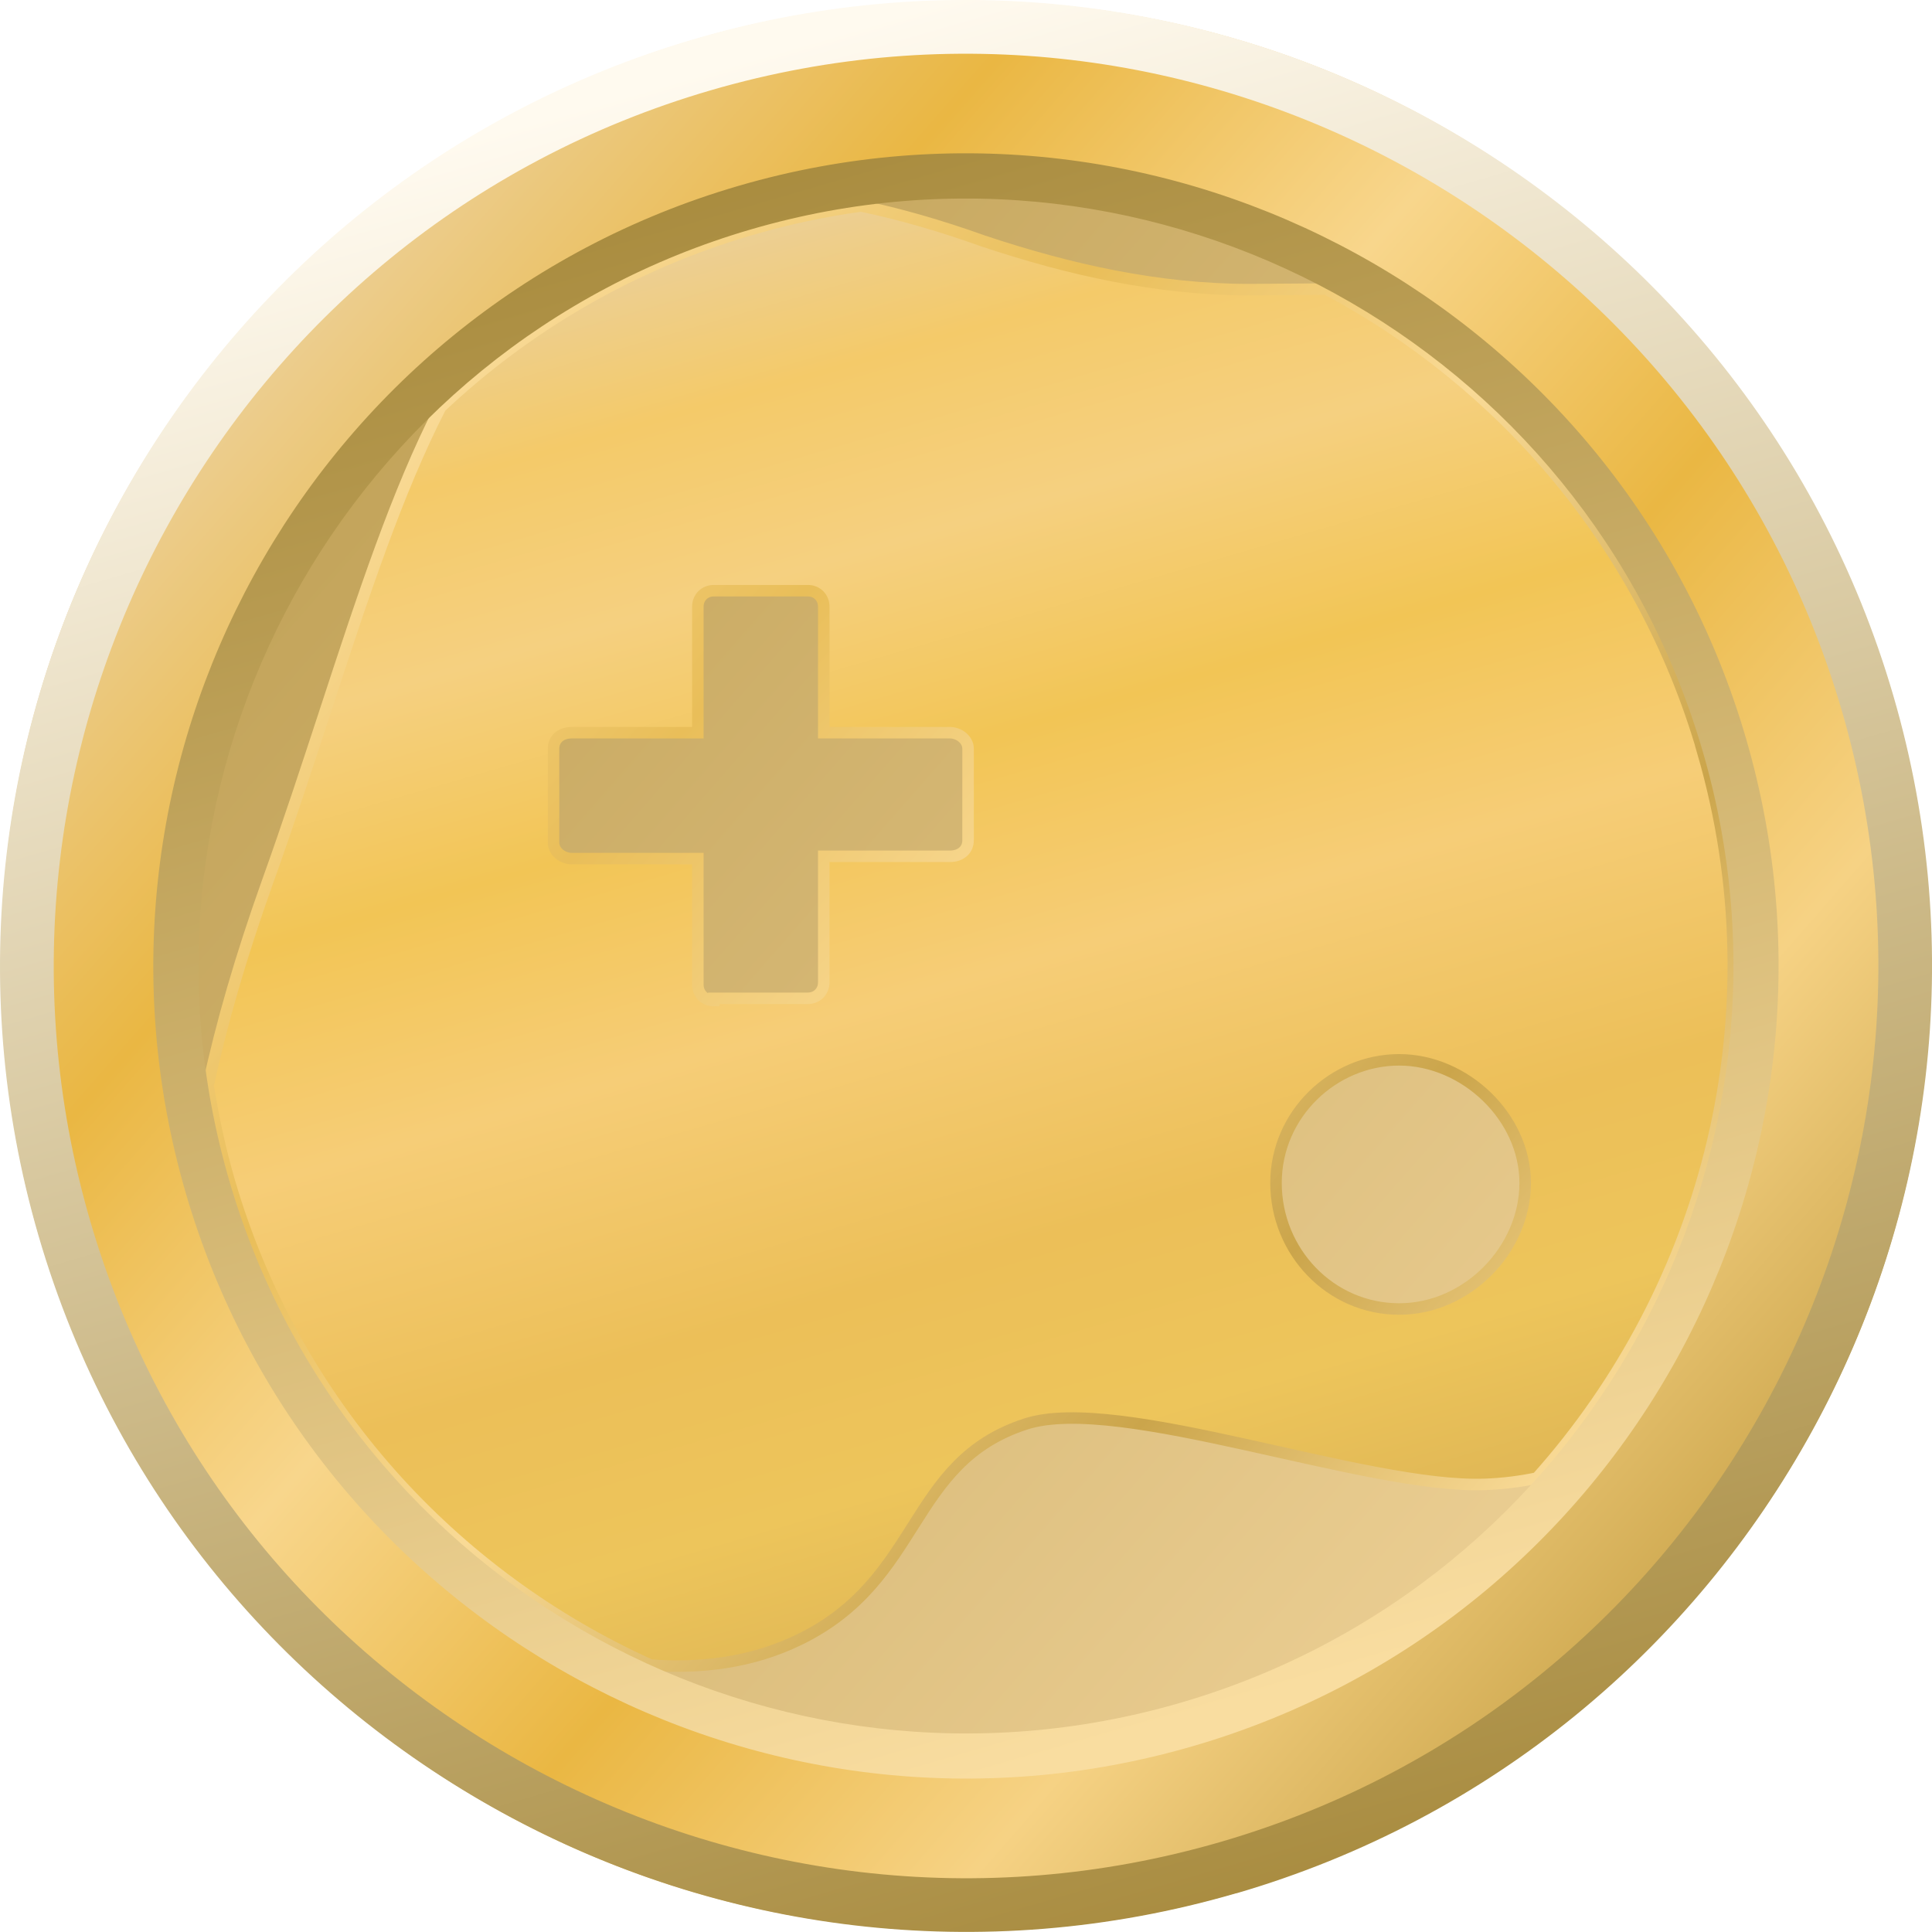
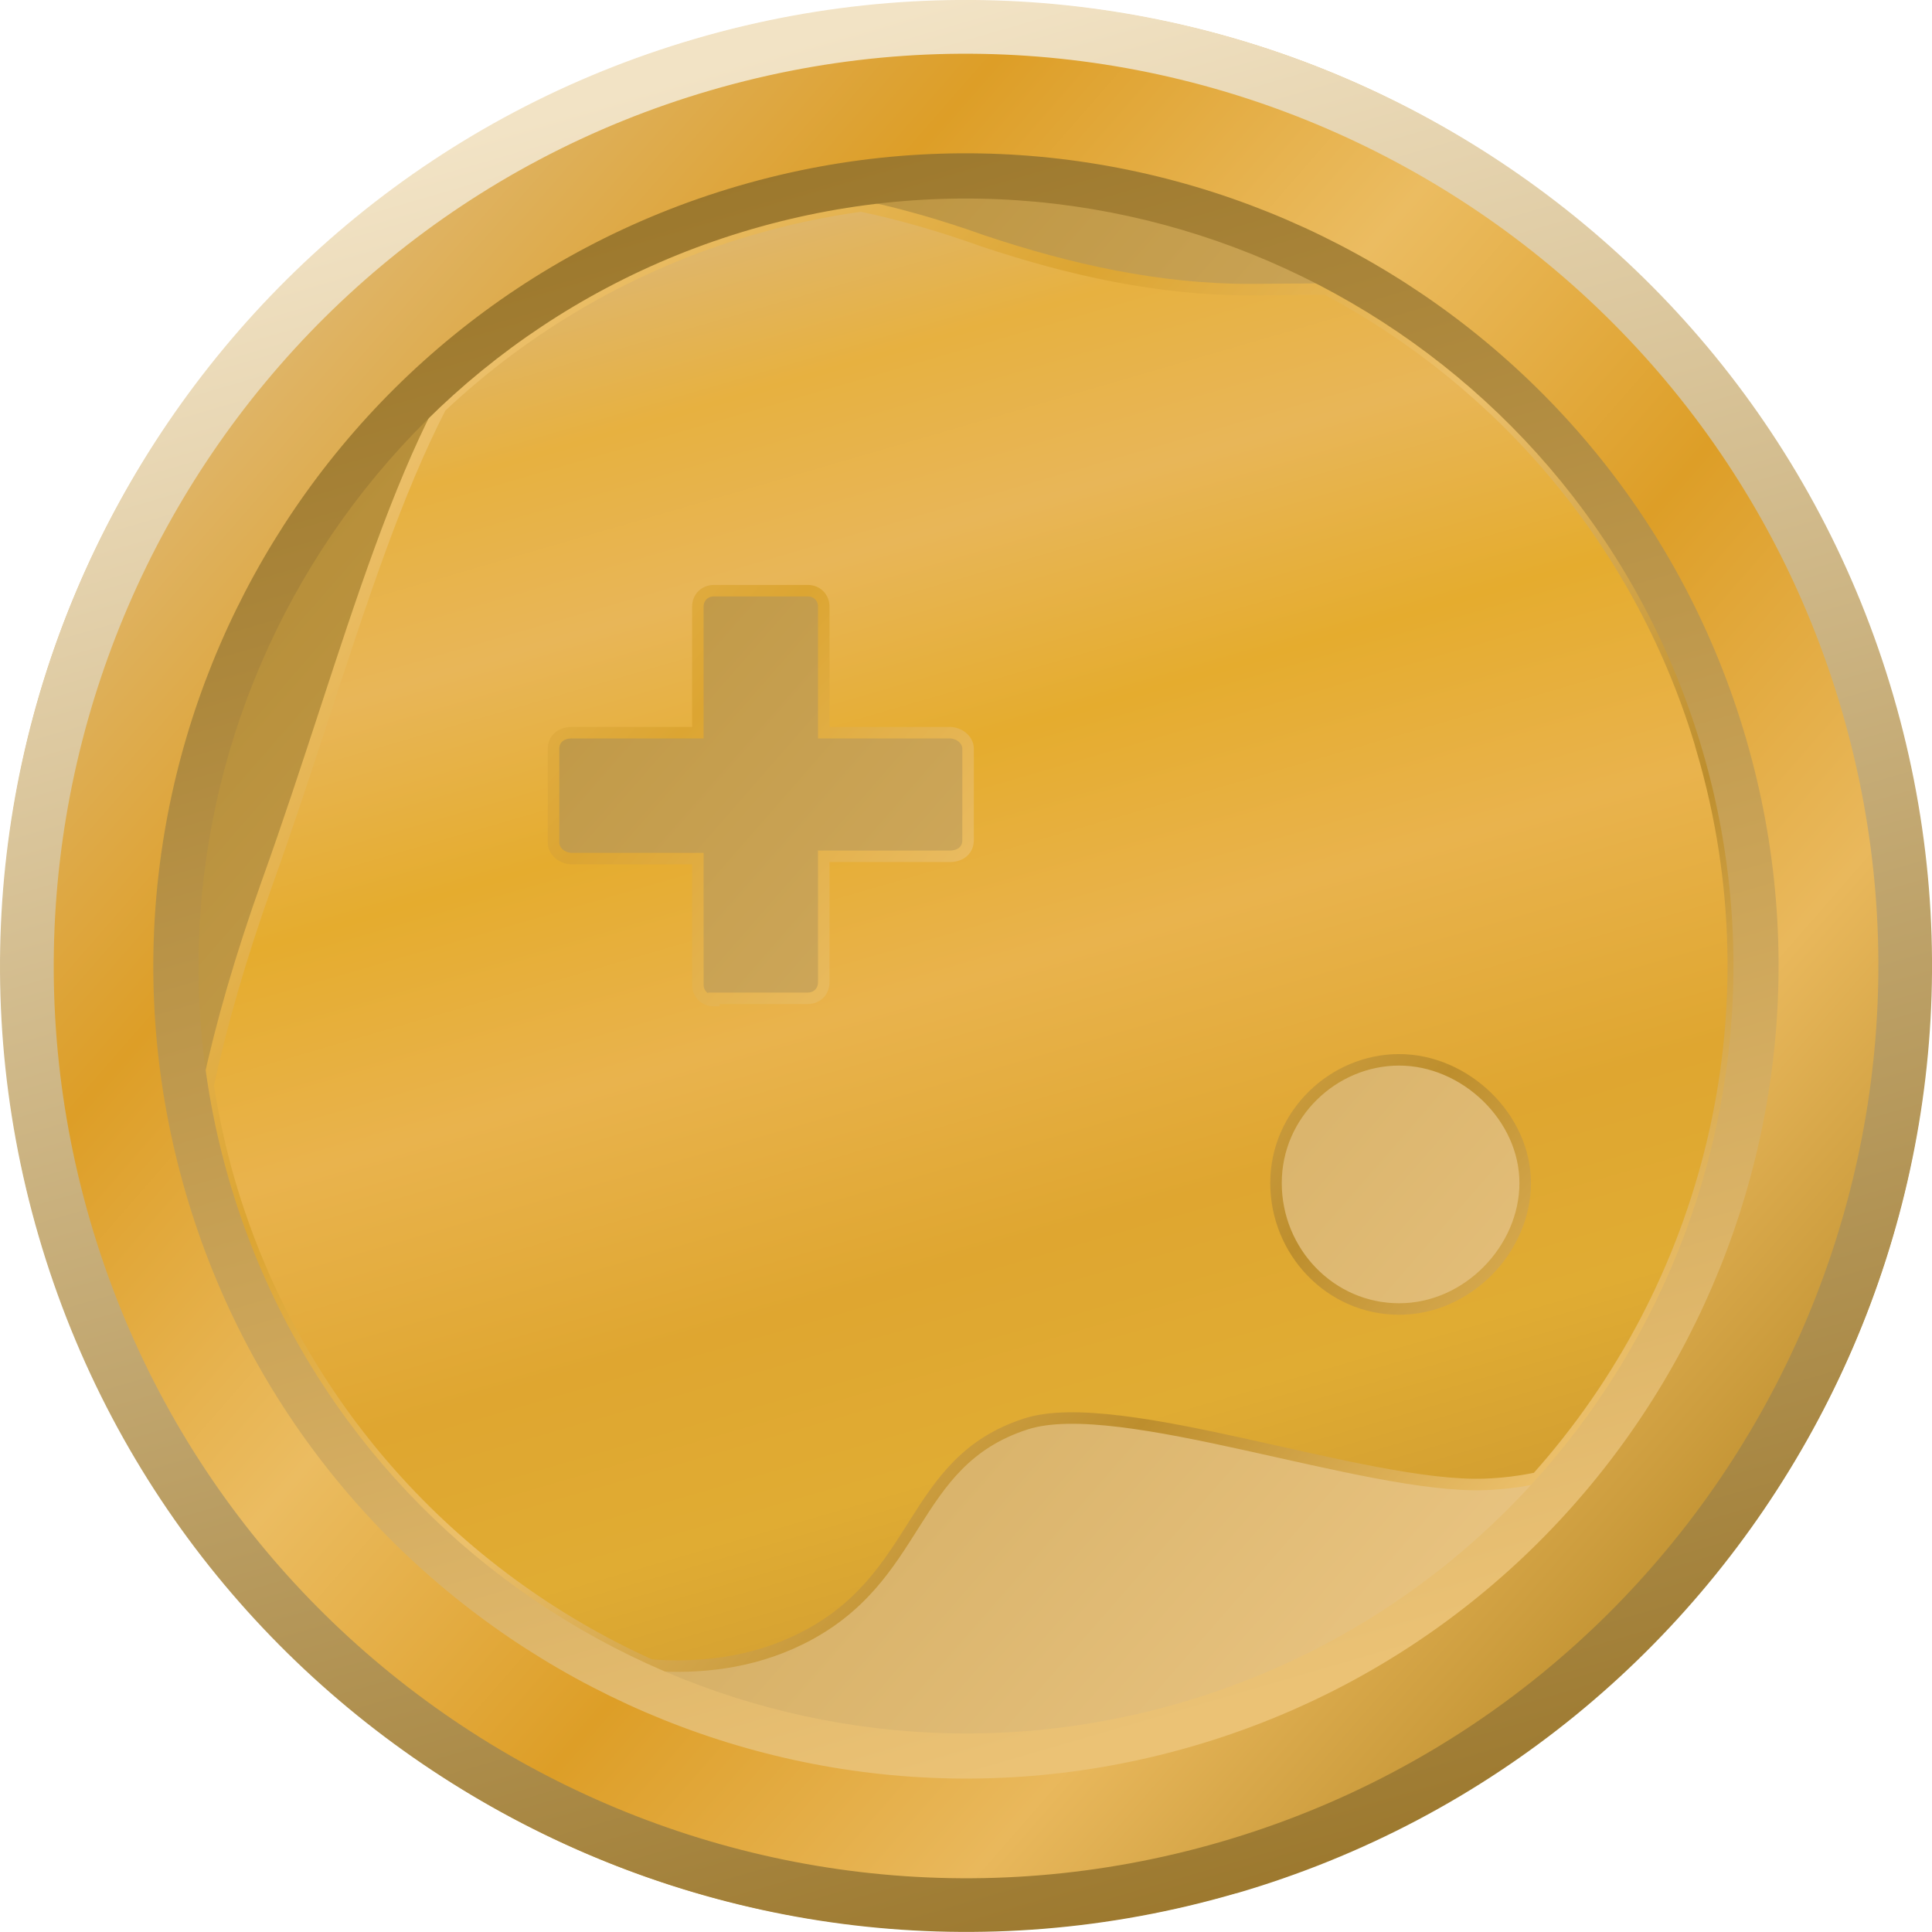
- <svg xmlns="http://www.w3.org/2000/svg" id="RatingGold-Layer_2" viewBox="0 0 168.02 168.02">
+ <svg xmlns="http://www.w3.org/2000/svg" id="Layer_2" viewBox="0 0 168.02 168.02">
  <defs>
-     <style>.RatingGold-cls-1{fill:url(#RatingGold-linear-gradient-3);fill-rule:evenodd;stroke:url(#RatingGold-linear-gradient-4);stroke-miterlimit:10;}.RatingGold-cls-2{fill:url(#RatingGold-linear-gradient-2);}.RatingGold-cls-3{fill:url(#RatingGold-linear-gradient-5);}.RatingGold-cls-4{fill:url(#RatingGold-linear-gradient-6);}.RatingGold-cls-5{fill:url(#RatingGold-linear-gradient);}</style>
-     <linearGradient id="RatingGold-linear-gradient" x1="29.45" y1="36.35" x2="141.36" y2="134.11" gradientUnits="userSpaceOnUse">
-       <stop offset="0" stop-color="#c2a359" />
-       <stop offset="1" stop-color="#eccf94" />
+     <style>.ratingGold-cls-1{fill:url(#ratingGold-lineargradient-3);fill-rule:evenodd;stroke:url(#ratingGold-lineargradient-4);stroke-miterlimit:10;}.ratingGold-cls-2{fill:url(#ratingGold-lineargradient-2);}.ratingGold-cls-3{fill:url(#ratingGold-lineargradient-5);}.ratingGold-cls-4{fill:url(#ratingGold-lineargradient-6);}.ratingGold-cls-5{fill:url(#ratingGold-lineargradient);}</style>
+     <linearGradient id="ratingGold-lineargradient" x1="29.45" y1="36.35" x2="141.36" y2="134.11" gradientUnits="userSpaceOnUse">
+       <stop offset="0" stop-color="#b58d37" />
+       <stop offset="1" stop-color="#ebc684" />
    </linearGradient>
-     <linearGradient id="RatingGold-linear-gradient-2" x1="22.39" y1="30.19" x2="148.78" y2="140.59" gradientUnits="userSpaceOnUse">
-       <stop offset="0" stop-color="#eccf94" />
-       <stop offset=".19" stop-color="#eab743" />
-       <stop offset=".4" stop-color="#f8d68c" />
-       <stop offset=".6" stop-color="#eab743" />
-       <stop offset=".8" stop-color="#f6d284" />
-       <stop offset="1" stop-color="#cba54b" />
+     <linearGradient id="ratingGold-lineargradient-2" x1="22.39" y1="30.19" x2="148.78" y2="140.59" gradientUnits="userSpaceOnUse">
+       <stop offset="0" stop-color="#dfb66b" />
+       <stop offset=".19" stop-color="#dd9e27" />
+       <stop offset=".4" stop-color="#ebbc61" />
+       <stop offset=".6" stop-color="#dd9e27" />
+       <stop offset=".8" stop-color="#e9b85c" />
+       <stop offset="1" stop-color="#bd8e2d" />
    </linearGradient>
-     <linearGradient id="RatingGold-linear-gradient-3" x1="99.83" y1="138.39" x2="65.37" y2="19.93" gradientUnits="userSpaceOnUse">
-       <stop offset="0" stop-color="#e0b755" />
-       <stop offset=".12" stop-color="#edc55b" />
-       <stop offset=".26" stop-color="#ecbf58" />
-       <stop offset=".45" stop-color="#f6cd77" />
-       <stop offset=".61" stop-color="#f2c555" />
-       <stop offset=".76" stop-color="#f5d080" />
-       <stop offset=".89" stop-color="#f4ca69" />
-       <stop offset="1" stop-color="#eccf94" />
+     <linearGradient id="ratingGold-lineargradient-3" x1="99.83" y1="138.39" x2="65.37" y2="19.93" gradientUnits="userSpaceOnUse">
+       <stop offset="0" stop-color="#d39f31" />
+       <stop offset=".12" stop-color="#e0ac33" />
+       <stop offset=".26" stop-color="#dfa630" />
+       <stop offset=".45" stop-color="#e9b34d" />
+       <stop offset=".61" stop-color="#e5ac2e" />
+       <stop offset=".76" stop-color="#e8b658" />
+       <stop offset=".89" stop-color="#e7b140" />
+       <stop offset="1" stop-color="#dfb66b" />
    </linearGradient>
-     <linearGradient id="RatingGold-linear-gradient-4" x1="33.63" y1="40" x2="134.62" y2="128.22" gradientUnits="userSpaceOnUse">
-       <stop offset="0" stop-color="#f9da96" />
-       <stop offset=".26" stop-color="#e9be59" />
-       <stop offset=".5" stop-color="#f9da96" />
-       <stop offset=".78" stop-color="#cba54b" />
-       <stop offset="1" stop-color="#f9da96" />
+     <linearGradient id="ratingGold-lineargradient-4" x1="33.63" y1="40" x2="134.62" y2="128.22" gradientUnits="userSpaceOnUse">
+       <stop offset="0" stop-color="#ecc06b" />
+       <stop offset=".26" stop-color="#dca532" />
+       <stop offset=".5" stop-color="#ecc06b" />
+       <stop offset=".78" stop-color="#bd8e2d" />
+       <stop offset="1" stop-color="#ecc06b" />
    </linearGradient>
-     <linearGradient id="RatingGold-linear-gradient-5" x1="-296.15" y1="112.78" x2="-296.21" y2="254.11" gradientTransform="translate(-149.69 340.72) rotate(163.75)" gradientUnits="userSpaceOnUse">
-       <stop offset="0" stop-color="#f9dda0" />
-       <stop offset="1" stop-color="#a88b3e" />
+     <linearGradient id="ratingGold-lineargradient-5" x1="-296.15" y1="112.78" x2="-296.21" y2="254.11" gradientTransform="translate(-149.69 340.72) rotate(163.75)" gradientUnits="userSpaceOnUse">
+       <stop offset="0" stop-color="#ebc275" />
+       <stop offset="1" stop-color="#9b772c" />
    </linearGradient>
-     <linearGradient id="RatingGold-linear-gradient-6" x1="97.9" y1="57.09" x2="97.83" y2="225.09" gradientTransform="translate(-48.63 -21.36) rotate(-16.25)" gradientUnits="userSpaceOnUse">
-       <stop offset="0" stop-color="#fffaef" />
-       <stop offset="1" stop-color="#a88b3e" />
+     <linearGradient id="ratingGold-lineargradient-6" x1="97.9" y1="57.09" x2="97.83" y2="225.09" gradientTransform="translate(-48.63 -21.36) rotate(-16.25)" gradientUnits="userSpaceOnUse">
+       <stop offset="0" stop-color="#f2e3c5" />
+       <stop offset="1" stop-color="#9b772c" />
    </linearGradient>
  </defs>
  <g id="RatingGold">
-     <path class="RatingGold-cls-5" d="M84.01,9.68C43.02,9.68,9.68,43.02,9.68,84.01s33.35,74.33,74.33,74.33,74.33-33.35,74.33-74.33S125,9.68,84.01,9.68Z" />
-     <path class="RatingGold-cls-2" d="M84.01,167.96C37.72,167.96.06,130.3.06,84.01S37.72.06,84.01.06s83.95,37.66,83.95,83.95-37.66,83.95-83.95,83.95ZM84.01,14.06C45.44,14.06,14.06,45.44,14.06,84.01s31.38,69.95,69.95,69.95,69.95-31.38,69.95-69.95S122.58,14.06,84.01,14.06Z" />
-     <path class="RatingGold-cls-1" d="M148.08,65.34c-5.23-17.96-17.4-32.04-32.74-40.2l-6.67.05c-7.97,0-15.69-1.74-23.16-4.23-3.83-1.37-7.36-2.37-10.62-3.05-3.18.44-6.38,1.11-9.55,2.04-10.46,3.05-19.59,8.46-27.02,15.46-3.79,7.38-6.77,16.47-10,26.33-1.59,4.85-3.24,9.9-5.08,15.02-2.31,6.47-4,12.33-5.14,17.65.44,2.76,1.03,5.53,1.83,8.28,5.67,19.46,19.49,34.37,36.66,42.12,4.28.31,8.76-.18,12.95-2.23,10.74-5.24,9.37-15.43,19.7-18.75,8.1-2.6,29.56,5.66,39.93,5.26,1.58-.06,3.07-.25,4.49-.55,14.85-16.61,21.09-40.28,14.41-63.2ZM84.19,73.08c0,.8-.6,1.39-1.59,1.39h-10.96v10.96c0,.8-.6,1.39-1.39,1.39h-8.17v.2c-.8,0-1.39-.6-1.39-1.39v-10.96h-10.96c-.8,0-1.59-.6-1.59-1.39v-8.17c0-.8.6-1.39,1.59-1.39h10.96v-10.96c0-.8.6-1.39,1.39-1.39h8.17c.8,0,1.39.6,1.39,1.39v10.96h10.96c.8,0,1.59.6,1.59,1.39v7.97ZM121.68,113.84c-5.98,0-10.71-4.98-10.71-10.96s4.98-10.71,10.71-10.71,10.96,4.98,10.96,10.71-4.98,10.96-10.96,10.96Z" />
-     <path class="RatingGold-cls-3" d="M64.24,16.16c37.41-10.9,76.71,10.67,87.61,48.08,10.9,37.41-10.67,76.71-48.08,87.61-37.41,10.9-76.71-10.67-87.61-48.08C5.26,66.37,26.83,27.07,64.24,16.16ZM102.68,148.08c35.33-10.3,55.7-47.41,45.4-82.74-10.29-35.33-47.41-55.7-82.74-45.4C30.01,30.23,9.64,67.35,19.94,102.68c10.29,35.33,47.41,55.7,82.74,45.4Z" />
-     <path class="RatingGold-cls-4" d="M107.51,164.65c-44.47,12.96-91.19-12.68-104.15-57.15C-9.59,63.04,16.04,16.32,60.51,3.36c44.47-12.96,91.19,12.68,104.15,57.15,12.96,44.47-12.68,91.19-57.15,104.15ZM61.82,7.85C19.82,20.08-4.39,64.21,7.85,106.2c12.24,42,56.36,66.21,98.36,53.97,42-12.24,66.21-56.36,53.97-98.36C147.93,19.82,103.81-4.39,61.82,7.85Z" />
+     <path class="ratingGold-cls-5" d="M84.01,9.68C43.02,9.68,9.68,43.02,9.68,84.01s33.35,74.33,74.33,74.33,74.33-33.35,74.33-74.33S125,9.68,84.01,9.68Z" />
+     <path class="ratingGold-cls-2" d="M84.01,167.96C37.72,167.96.06,130.3.06,84.01S37.72.06,84.01.06s83.95,37.66,83.95,83.95-37.66,83.95-83.95,83.95ZM84.01,14.06C45.44,14.06,14.06,45.44,14.06,84.01s31.38,69.95,69.95,69.95,69.95-31.38,69.95-69.95S122.58,14.06,84.01,14.06Z" />
+     <path class="ratingGold-cls-1" d="M148.08,65.34c-5.23-17.96-17.4-32.04-32.74-40.2l-6.67.05c-7.97,0-15.69-1.74-23.16-4.23-3.83-1.37-7.36-2.37-10.62-3.05-3.18.44-6.38,1.11-9.55,2.04-10.46,3.05-19.59,8.46-27.02,15.46-3.79,7.38-6.77,16.47-10,26.33-1.59,4.85-3.24,9.9-5.08,15.02-2.31,6.47-4,12.33-5.14,17.65.44,2.76,1.03,5.53,1.83,8.28,5.67,19.46,19.49,34.37,36.66,42.12,4.28.31,8.76-.18,12.95-2.23,10.74-5.24,9.37-15.43,19.7-18.75,8.1-2.6,29.56,5.66,39.93,5.26,1.58-.06,3.07-.25,4.49-.55,14.85-16.61,21.09-40.28,14.41-63.2ZM84.19,73.08c0,.8-.6,1.39-1.59,1.39h-10.96v10.96c0,.8-.6,1.39-1.39,1.39h-8.17v.2c-.8,0-1.39-.6-1.39-1.39v-10.96h-10.96c-.8,0-1.59-.6-1.59-1.39v-8.17c0-.8.6-1.39,1.59-1.39h10.96v-10.96c0-.8.6-1.39,1.39-1.39h8.17c.8,0,1.39.6,1.39,1.39v10.96h10.96c.8,0,1.59.6,1.59,1.39v7.97ZM121.68,113.84c-5.98,0-10.71-4.98-10.71-10.96s4.98-10.71,10.71-10.71,10.96,4.98,10.96,10.71-4.98,10.96-10.96,10.96Z" />
+     <path class="ratingGold-cls-3" d="M64.24,16.16c37.41-10.9,76.71,10.67,87.61,48.08,10.9,37.41-10.67,76.71-48.08,87.61-37.41,10.9-76.71-10.67-87.61-48.08C5.26,66.37,26.83,27.07,64.24,16.16ZM102.68,148.08c35.33-10.3,55.7-47.41,45.4-82.74-10.29-35.33-47.41-55.7-82.74-45.4C30.01,30.23,9.64,67.35,19.94,102.68c10.29,35.33,47.41,55.7,82.74,45.4Z" />
+     <path class="ratingGold-cls-4" d="M107.51,164.65c-44.47,12.96-91.19-12.68-104.15-57.15C-9.59,63.04,16.04,16.32,60.51,3.36c44.47-12.96,91.19,12.68,104.15,57.15,12.96,44.47-12.68,91.19-57.15,104.15ZM61.82,7.85C19.82,20.08-4.39,64.21,7.85,106.2c12.24,42,56.36,66.21,98.36,53.97,42-12.24,66.21-56.36,53.97-98.36C147.93,19.82,103.81-4.39,61.82,7.85Z" />
  </g>
</svg>
